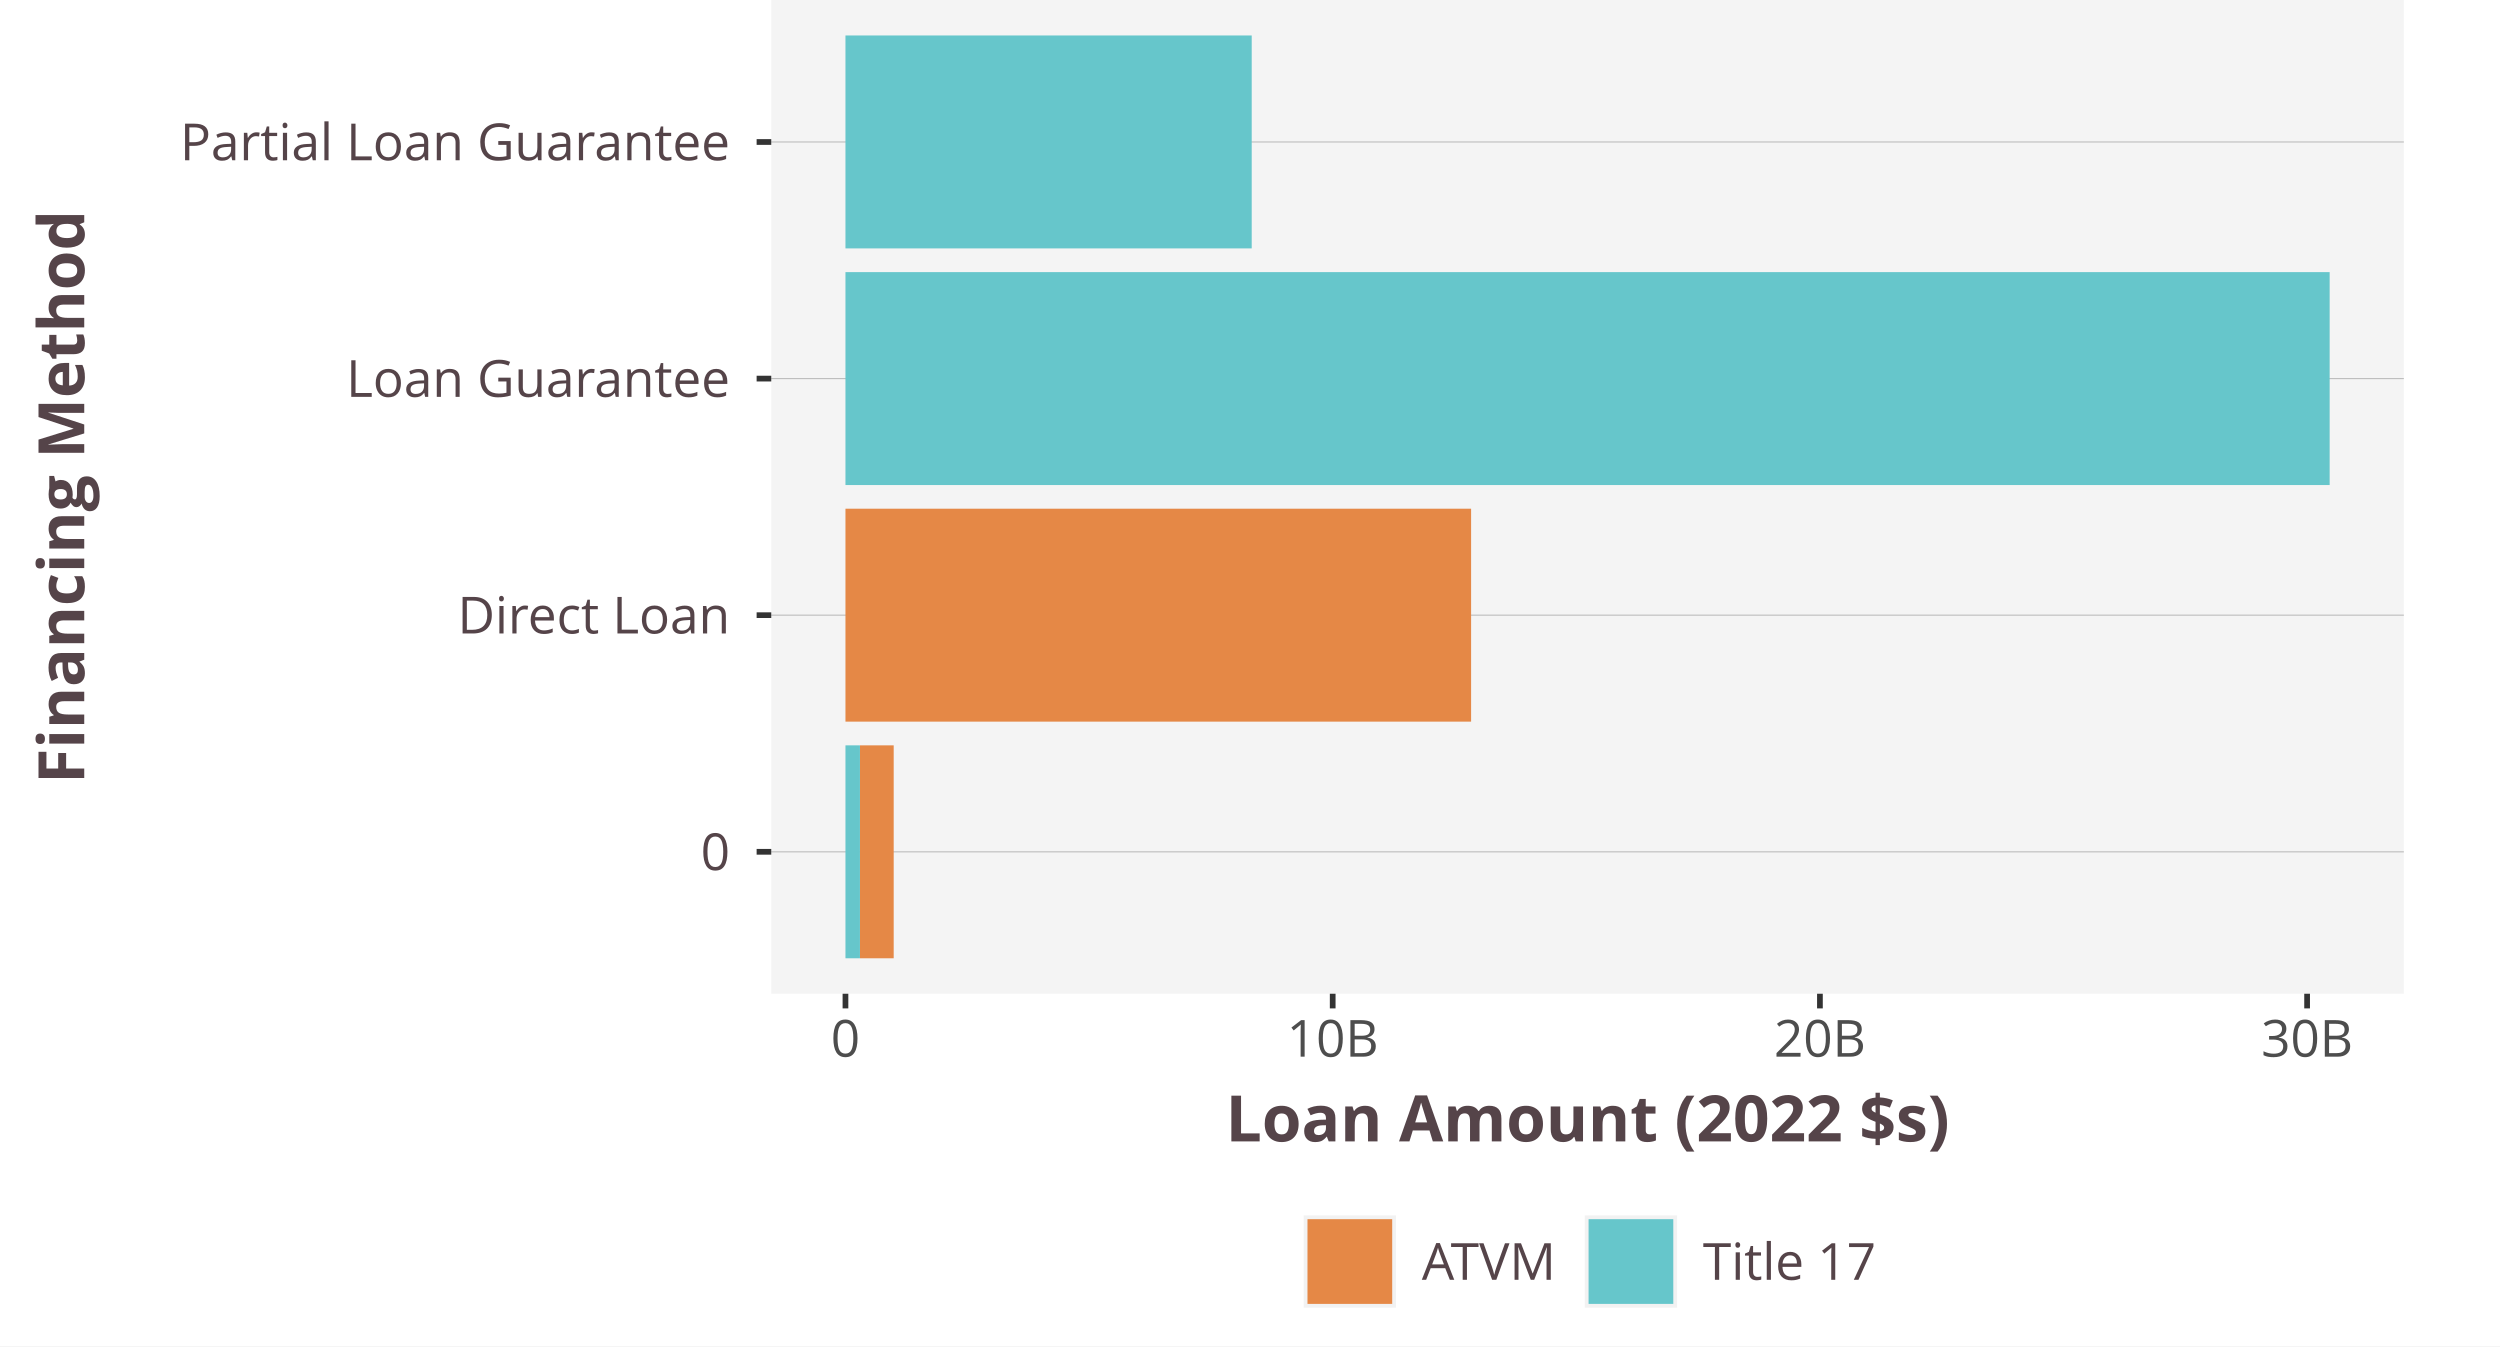
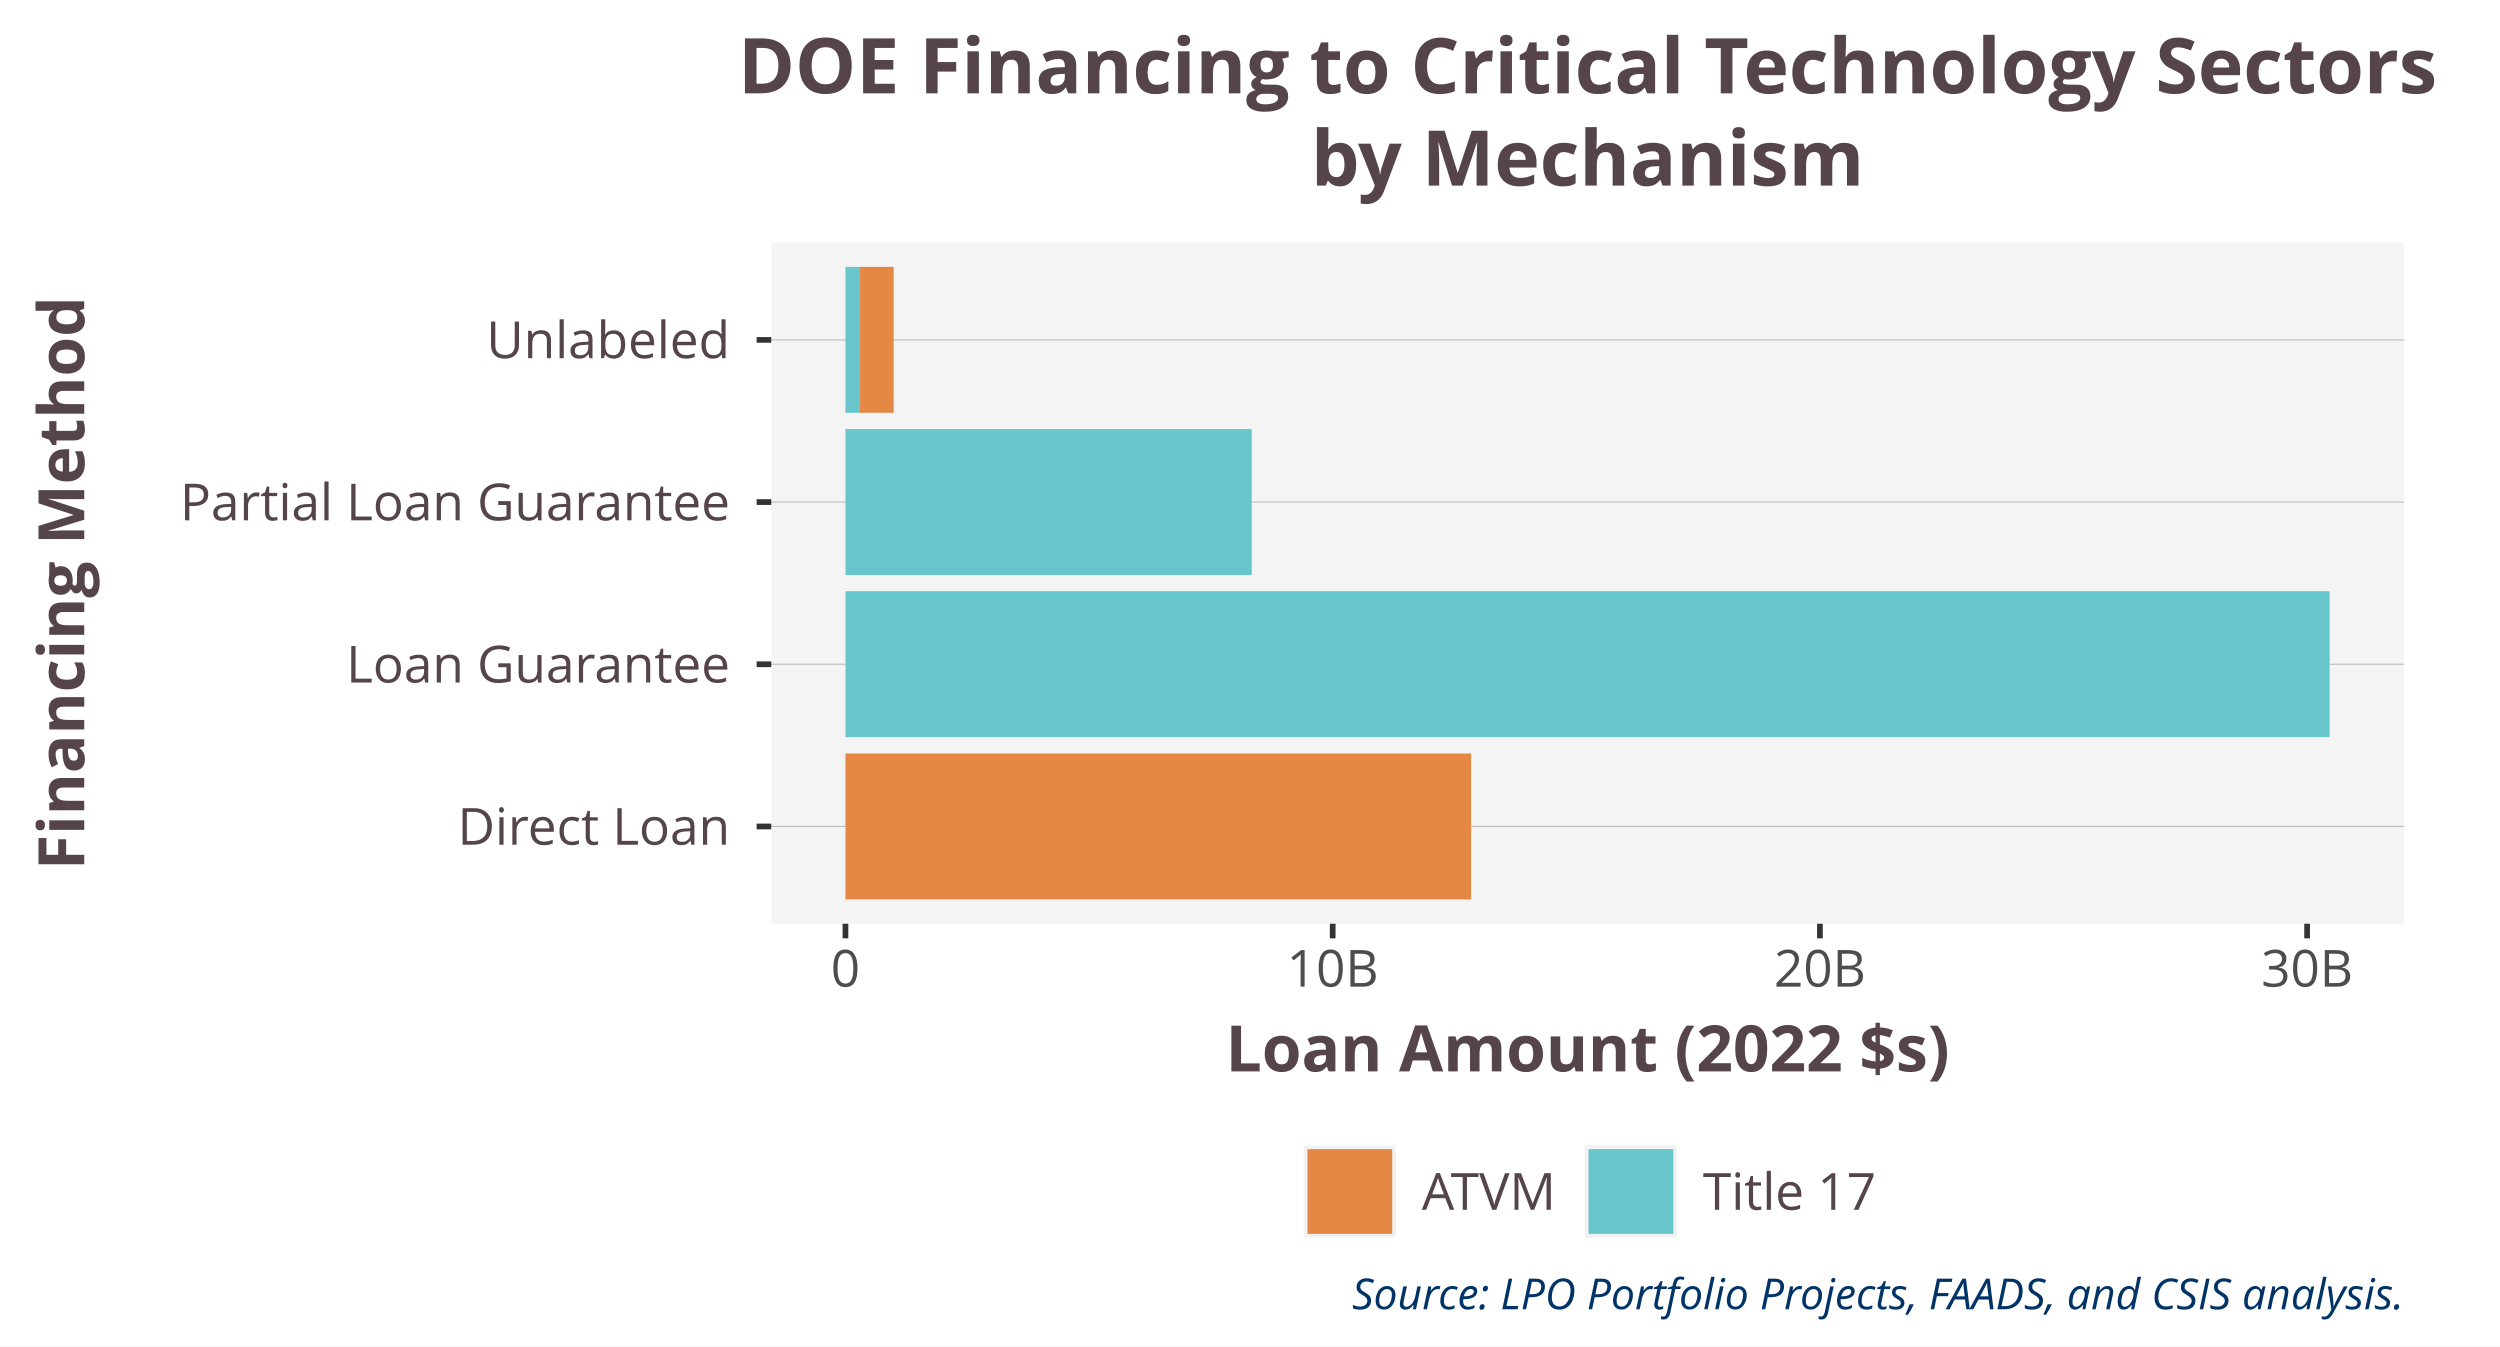
<svg xmlns="http://www.w3.org/2000/svg" class="svglite" width="468.00pt" height="252.00pt" viewBox="0 0 468.00 252.00">
  <defs>
    <style type="text/css">
    .svglite line, .svglite polyline, .svglite polygon, .svglite path, .svglite rect, .svglite circle {
      fill: none;
      stroke: #000000;
      stroke-linecap: round;
      stroke-linejoin: round;
      stroke-miterlimit: 10.00;
    }
    .svglite text {
      white-space: pre;
    }
  </style>
  </defs>
  <rect width="100%" height="100%" style="stroke: none; fill: #FFFFFF;" />
  <defs>
    <clipPath id="cpMC4wMHw0NjguMDB8MC4wMHwyNTIuMDA=">
      <rect x="0.00" y="0.00" width="468.00" height="252.00" />
    </clipPath>
  </defs>
  <g clip-path="url(#cpMC4wMHw0NjguMDB8MC4wMHwyNTIuMDA=)">
-     <rect x="0.00" y="-0" width="468.00" height="252.00" style="stroke-width: 1.07; stroke: #FFFFFF; fill: #FFFFFF;" />
+     <rect x="0.00" y="0.00" width="468.00" height="252.00" style="stroke-width: 1.07; stroke: #FFFFFF; fill: #FFFFFF;" />
  </g>
  <defs>
-     <clipPath id="cpMTQ0LjM4fDQ1MC4wMHwwLjAwfDE4Ni4wMw==">
-       <rect x="144.38" y="0.00" width="305.62" height="186.03" />
+     <clipPath id="cpMTQ0LjM4fDQ1MC4wMHw0NS40MXwxNzIuOTI=">
+       <rect x="144.38" y="45.41" width="305.62" height="127.51" />
    </clipPath>
  </defs>
-   <g clip-path="url(#cpMTQ0LjM4fDQ1MC4wMHwwLjAwfDE4Ni4wMw==)">
-     <rect x="144.38" y="0.00" width="305.62" height="186.03" style="stroke-width: 1.07; stroke: none; fill: #F4F4F4;" />
-     <polyline points="144.38,159.46 450.00,159.46 " style="stroke-width: 0.21; stroke: #BEBEBE; stroke-linecap: butt;" />
-     <polyline points="144.38,115.16 450.00,115.16 " style="stroke-width: 0.21; stroke: #BEBEBE; stroke-linecap: butt;" />
-     <polyline points="144.38,70.87 450.00,70.87 " style="stroke-width: 0.21; stroke: #BEBEBE; stroke-linecap: butt;" />
-     <polyline points="144.38,26.58 450.00,26.58 " style="stroke-width: 0.21; stroke: #BEBEBE; stroke-linecap: butt;" />
-     <rect x="158.27" y="95.23" width="117.12" height="39.86" style="stroke-width: 1.07; stroke: none; stroke-linecap: butt; stroke-linejoin: miter; fill: #E58846;" />
-     <rect x="160.99" y="139.53" width="6.31" height="39.86" style="stroke-width: 1.07; stroke: none; stroke-linecap: butt; stroke-linejoin: miter; fill: #E58846;" />
-     <rect x="158.27" y="50.94" width="277.84" height="39.86" style="stroke-width: 1.07; stroke: none; stroke-linecap: butt; stroke-linejoin: miter; fill: #66C6CB;" />
-     <rect x="158.27" y="6.64" width="76.05" height="39.86" style="stroke-width: 1.07; stroke: none; stroke-linecap: butt; stroke-linejoin: miter; fill: #66C6CB;" />
-     <rect x="158.27" y="139.53" width="2.71" height="39.86" style="stroke-width: 1.07; stroke: none; stroke-linecap: butt; stroke-linejoin: miter; fill: #66C6CB;" />
+   <g clip-path="url(#cpMTQ0LjM4fDQ1MC4wMHw0NS40MXwxNzIuOTI=)">
+     <rect x="144.38" y="45.41" width="305.62" height="127.51" style="stroke-width: 1.07; stroke: none; fill: #F4F4F4;" />
+     <polyline points="144.38,154.71 450.00,154.71 " style="stroke-width: 0.21; stroke: #BEBEBE; stroke-linecap: butt;" />
+     <polyline points="144.38,124.35 450.00,124.35 " style="stroke-width: 0.21; stroke: #BEBEBE; stroke-linecap: butt;" />
+     <polyline points="144.38,93.99 450.00,93.99 " style="stroke-width: 0.21; stroke: #BEBEBE; stroke-linecap: butt;" />
+     <polyline points="144.38,63.63 450.00,63.63 " style="stroke-width: 0.21; stroke: #BEBEBE; stroke-linecap: butt;" />
+     <rect x="158.27" y="141.05" width="117.12" height="27.32" style="stroke-width: 1.07; stroke: none; stroke-linecap: butt; stroke-linejoin: miter; fill: #E58846;" />
+     <rect x="160.99" y="49.96" width="6.31" height="27.32" style="stroke-width: 1.07; stroke: none; stroke-linecap: butt; stroke-linejoin: miter; fill: #E58846;" />
+     <rect x="158.27" y="110.68" width="277.84" height="27.32" style="stroke-width: 1.07; stroke: none; stroke-linecap: butt; stroke-linejoin: miter; fill: #66C6CB;" />
+     <rect x="158.27" y="80.32" width="76.05" height="27.32" style="stroke-width: 1.07; stroke: none; stroke-linecap: butt; stroke-linejoin: miter; fill: #66C6CB;" />
+     <rect x="158.27" y="49.96" width="2.71" height="27.32" style="stroke-width: 1.07; stroke: none; stroke-linecap: butt; stroke-linejoin: miter; fill: #66C6CB;" />
  </g>
  <g clip-path="url(#cpMC4wMHw0NjguMDB8MC4wMHwyNTIuMDA=)">
-     <text x="136.66" y="162.88" text-anchor="end" style="font-size: 9.60px;fill: #554449; font-family: &quot;Open Sans&quot;;" textLength="5.49px" lengthAdjust="spacingAndGlyphs">0</text>
-     <text x="136.66" y="118.59" text-anchor="end" style="font-size: 9.60px;fill: #554449; font-family: &quot;Open Sans&quot;;" textLength="51.16px" lengthAdjust="spacingAndGlyphs">Direct Loan</text>
-     <text x="136.66" y="74.29" text-anchor="end" style="font-size: 9.60px;fill: #554449; font-family: &quot;Open Sans&quot;;" textLength="71.97px" lengthAdjust="spacingAndGlyphs">Loan Guarantee</text>
-     <text x="136.66" y="30.00" text-anchor="end" style="font-size: 9.60px;fill: #554449; font-family: &quot;Open Sans&quot;;" textLength="103.06px" lengthAdjust="spacingAndGlyphs">Partial Loan Guarantee</text>
-     <polyline points="141.64,159.46 144.38,159.46 " style="stroke-width: 1.07; stroke: #333333; stroke-linecap: butt;" />
-     <polyline points="141.64,115.16 144.38,115.16 " style="stroke-width: 1.07; stroke: #333333; stroke-linecap: butt;" />
-     <polyline points="141.64,70.87 144.38,70.87 " style="stroke-width: 1.07; stroke: #333333; stroke-linecap: butt;" />
-     <polyline points="141.64,26.58 144.38,26.58 " style="stroke-width: 1.07; stroke: #333333; stroke-linecap: butt;" />
-     <polyline points="158.27,188.77 158.27,186.03 " style="stroke-width: 1.07; stroke: #333333; stroke-linecap: butt;" />
-     <polyline points="249.48,188.77 249.48,186.03 " style="stroke-width: 1.07; stroke: #333333; stroke-linecap: butt;" />
-     <polyline points="340.69,188.77 340.69,186.03 " style="stroke-width: 1.07; stroke: #333333; stroke-linecap: butt;" />
-     <polyline points="431.89,188.77 431.89,186.03 " style="stroke-width: 1.07; stroke: #333333; stroke-linecap: butt;" />
-     <text x="158.27" y="197.81" text-anchor="middle" style="font-size: 9.60px;fill: #4D4D4D; font-family: &quot;Open Sans&quot;;" textLength="5.49px" lengthAdjust="spacingAndGlyphs">0</text>
-     <text x="249.48" y="197.81" text-anchor="middle" style="font-size: 9.60px;fill: #4D4D4D; font-family: &quot;Open Sans&quot;;" textLength="17.16px" lengthAdjust="spacingAndGlyphs">10B</text>
-     <text x="340.69" y="197.81" text-anchor="middle" style="font-size: 9.60px;fill: #4D4D4D; font-family: &quot;Open Sans&quot;;" textLength="17.16px" lengthAdjust="spacingAndGlyphs">20B</text>
-     <text x="431.89" y="197.81" text-anchor="middle" style="font-size: 9.60px;fill: #4D4D4D; font-family: &quot;Open Sans&quot;;" textLength="17.16px" lengthAdjust="spacingAndGlyphs">30B</text>
-     <text x="297.19" y="213.67" text-anchor="middle" style="font-size: 12.00px; font-weight: bold;fill: #554449; font-family: &quot;Open Sans&quot;;" textLength="135.61px" lengthAdjust="spacingAndGlyphs">Loan Amount (2022 $s)</text>
-     <text transform="translate(15.77,93.02) rotate(-90)" text-anchor="middle" style="font-size: 12.00px; font-weight: bold;fill: #554449; font-family: &quot;Open Sans&quot;;" textLength="107.45px" lengthAdjust="spacingAndGlyphs">Financing Method</text>
-     <rect x="241.21" y="227.52" width="111.95" height="17.28" style="stroke-width: 1.07; stroke: none; fill: #FFFFFF;" />
-     <rect x="244.05" y="227.52" width="17.28" height="17.28" style="stroke-width: 1.07; stroke: none; fill: #F2F2F2;" />
-     <rect x="244.76" y="228.23" width="15.86" height="15.86" style="stroke-width: 1.07; stroke: none; stroke-linecap: butt; stroke-linejoin: miter; fill: #E58846;" />
-     <rect x="296.67" y="227.52" width="17.28" height="17.28" style="stroke-width: 1.07; stroke: none; fill: #F2F2F2;" />
-     <rect x="297.38" y="228.23" width="15.86" height="15.86" style="stroke-width: 1.07; stroke: none; stroke-linecap: butt; stroke-linejoin: miter; fill: #66C6CB;" />
-     <text x="266.16" y="239.58" style="font-size: 9.60px;fill: #554449; font-family: &quot;Open Sans&quot;;" textLength="25.69px" lengthAdjust="spacingAndGlyphs">ATVM</text>
-     <text x="318.78" y="239.58" style="font-size: 9.60px;fill: #554449; font-family: &quot;Open Sans&quot;;" textLength="32.39px" lengthAdjust="spacingAndGlyphs">Title 17</text>
+     <text x="136.66" y="158.13" text-anchor="end" style="font-size: 9.60px;fill: #554449; font-family: &quot;Open Sans&quot;;" textLength="51.16px" lengthAdjust="spacingAndGlyphs">Direct Loan</text>
+     <text x="136.66" y="127.77" text-anchor="end" style="font-size: 9.60px;fill: #554449; font-family: &quot;Open Sans&quot;;" textLength="71.97px" lengthAdjust="spacingAndGlyphs">Loan Guarantee</text>
+     <text x="136.66" y="97.41" text-anchor="end" style="font-size: 9.60px;fill: #554449; font-family: &quot;Open Sans&quot;;" textLength="103.06px" lengthAdjust="spacingAndGlyphs">Partial Loan Guarantee</text>
+     <text x="136.66" y="67.05" text-anchor="end" style="font-size: 9.60px;fill: #554449; font-family: &quot;Open Sans&quot;;" textLength="45.55px" lengthAdjust="spacingAndGlyphs">Unlabeled</text>
+     <polyline points="141.64,154.71 144.38,154.71 " style="stroke-width: 1.07; stroke: #333333; stroke-linecap: butt;" />
+     <polyline points="141.64,124.35 144.38,124.35 " style="stroke-width: 1.07; stroke: #333333; stroke-linecap: butt;" />
+     <polyline points="141.64,93.99 144.38,93.99 " style="stroke-width: 1.07; stroke: #333333; stroke-linecap: butt;" />
+     <polyline points="141.64,63.63 144.38,63.63 " style="stroke-width: 1.07; stroke: #333333; stroke-linecap: butt;" />
+     <polyline points="158.27,175.66 158.27,172.92 " style="stroke-width: 1.07; stroke: #333333; stroke-linecap: butt;" />
+     <polyline points="249.48,175.66 249.48,172.92 " style="stroke-width: 1.07; stroke: #333333; stroke-linecap: butt;" />
+     <polyline points="340.69,175.66 340.69,172.92 " style="stroke-width: 1.07; stroke: #333333; stroke-linecap: butt;" />
+     <polyline points="431.89,175.66 431.89,172.92 " style="stroke-width: 1.07; stroke: #333333; stroke-linecap: butt;" />
+     <text x="158.27" y="184.70" text-anchor="middle" style="font-size: 9.60px;fill: #4D4D4D; font-family: &quot;Open Sans&quot;;" textLength="5.49px" lengthAdjust="spacingAndGlyphs">0</text>
+     <text x="249.48" y="184.70" text-anchor="middle" style="font-size: 9.60px;fill: #4D4D4D; font-family: &quot;Open Sans&quot;;" textLength="17.16px" lengthAdjust="spacingAndGlyphs">10B</text>
+     <text x="340.69" y="184.70" text-anchor="middle" style="font-size: 9.60px;fill: #4D4D4D; font-family: &quot;Open Sans&quot;;" textLength="17.16px" lengthAdjust="spacingAndGlyphs">20B</text>
+     <text x="431.89" y="184.70" text-anchor="middle" style="font-size: 9.60px;fill: #4D4D4D; font-family: &quot;Open Sans&quot;;" textLength="17.16px" lengthAdjust="spacingAndGlyphs">30B</text>
+     <text x="297.19" y="200.56" text-anchor="middle" style="font-size: 12.00px; font-weight: bold;fill: #554449; font-family: &quot;Open Sans&quot;;" textLength="135.61px" lengthAdjust="spacingAndGlyphs">Loan Amount (2022 $s)</text>
+     <text transform="translate(15.77,109.17) rotate(-90)" text-anchor="middle" style="font-size: 12.00px; font-weight: bold;fill: #554449; font-family: &quot;Open Sans&quot;;" textLength="107.45px" lengthAdjust="spacingAndGlyphs">Financing Method</text>
+     <rect x="241.21" y="214.41" width="111.95" height="17.28" style="stroke-width: 1.07; stroke: none; fill: #FFFFFF;" />
+     <rect x="244.05" y="214.41" width="17.28" height="17.28" style="stroke-width: 1.07; stroke: none; fill: #F2F2F2;" />
+     <rect x="244.76" y="215.12" width="15.86" height="15.86" style="stroke-width: 1.07; stroke: none; stroke-linecap: butt; stroke-linejoin: miter; fill: #E58846;" />
+     <rect x="296.67" y="214.41" width="17.28" height="17.28" style="stroke-width: 1.07; stroke: none; fill: #F2F2F2;" />
+     <rect x="297.38" y="215.12" width="15.86" height="15.86" style="stroke-width: 1.07; stroke: none; stroke-linecap: butt; stroke-linejoin: miter; fill: #66C6CB;" />
+     <text x="266.16" y="226.47" style="font-size: 9.60px;fill: #554449; font-family: &quot;Open Sans&quot;;" textLength="25.69px" lengthAdjust="spacingAndGlyphs">ATVM</text>
+     <text x="318.78" y="226.47" style="font-size: 9.60px;fill: #554449; font-family: &quot;Open Sans&quot;;" textLength="32.39px" lengthAdjust="spacingAndGlyphs">Title 17</text>
+     <text x="297.19" y="17.47" text-anchor="middle" style="font-size: 14.40px; font-weight: bold;fill: #554449; font-family: &quot;Open Sans&quot;;" textLength="318.92px" lengthAdjust="spacingAndGlyphs">DOE Financing to Critical Technology Sectors</text>
+     <text x="297.19" y="34.75" text-anchor="middle" style="font-size: 14.40px; font-weight: bold;fill: #554449; font-family: &quot;Open Sans&quot;;" textLength="103.80px" lengthAdjust="spacingAndGlyphs">by Mechanism</text>
+     <text x="450.00" y="245.09" text-anchor="end" style="font-size: 8.00px; font-style: italic;fill: #003366; font-family: &quot;Open Sans&quot;;" textLength="200.04px" lengthAdjust="spacingAndGlyphs">Source:  LPO Portfolio Projects, FAADS, and CSIS analysis.</text>
  </g>
</svg>
